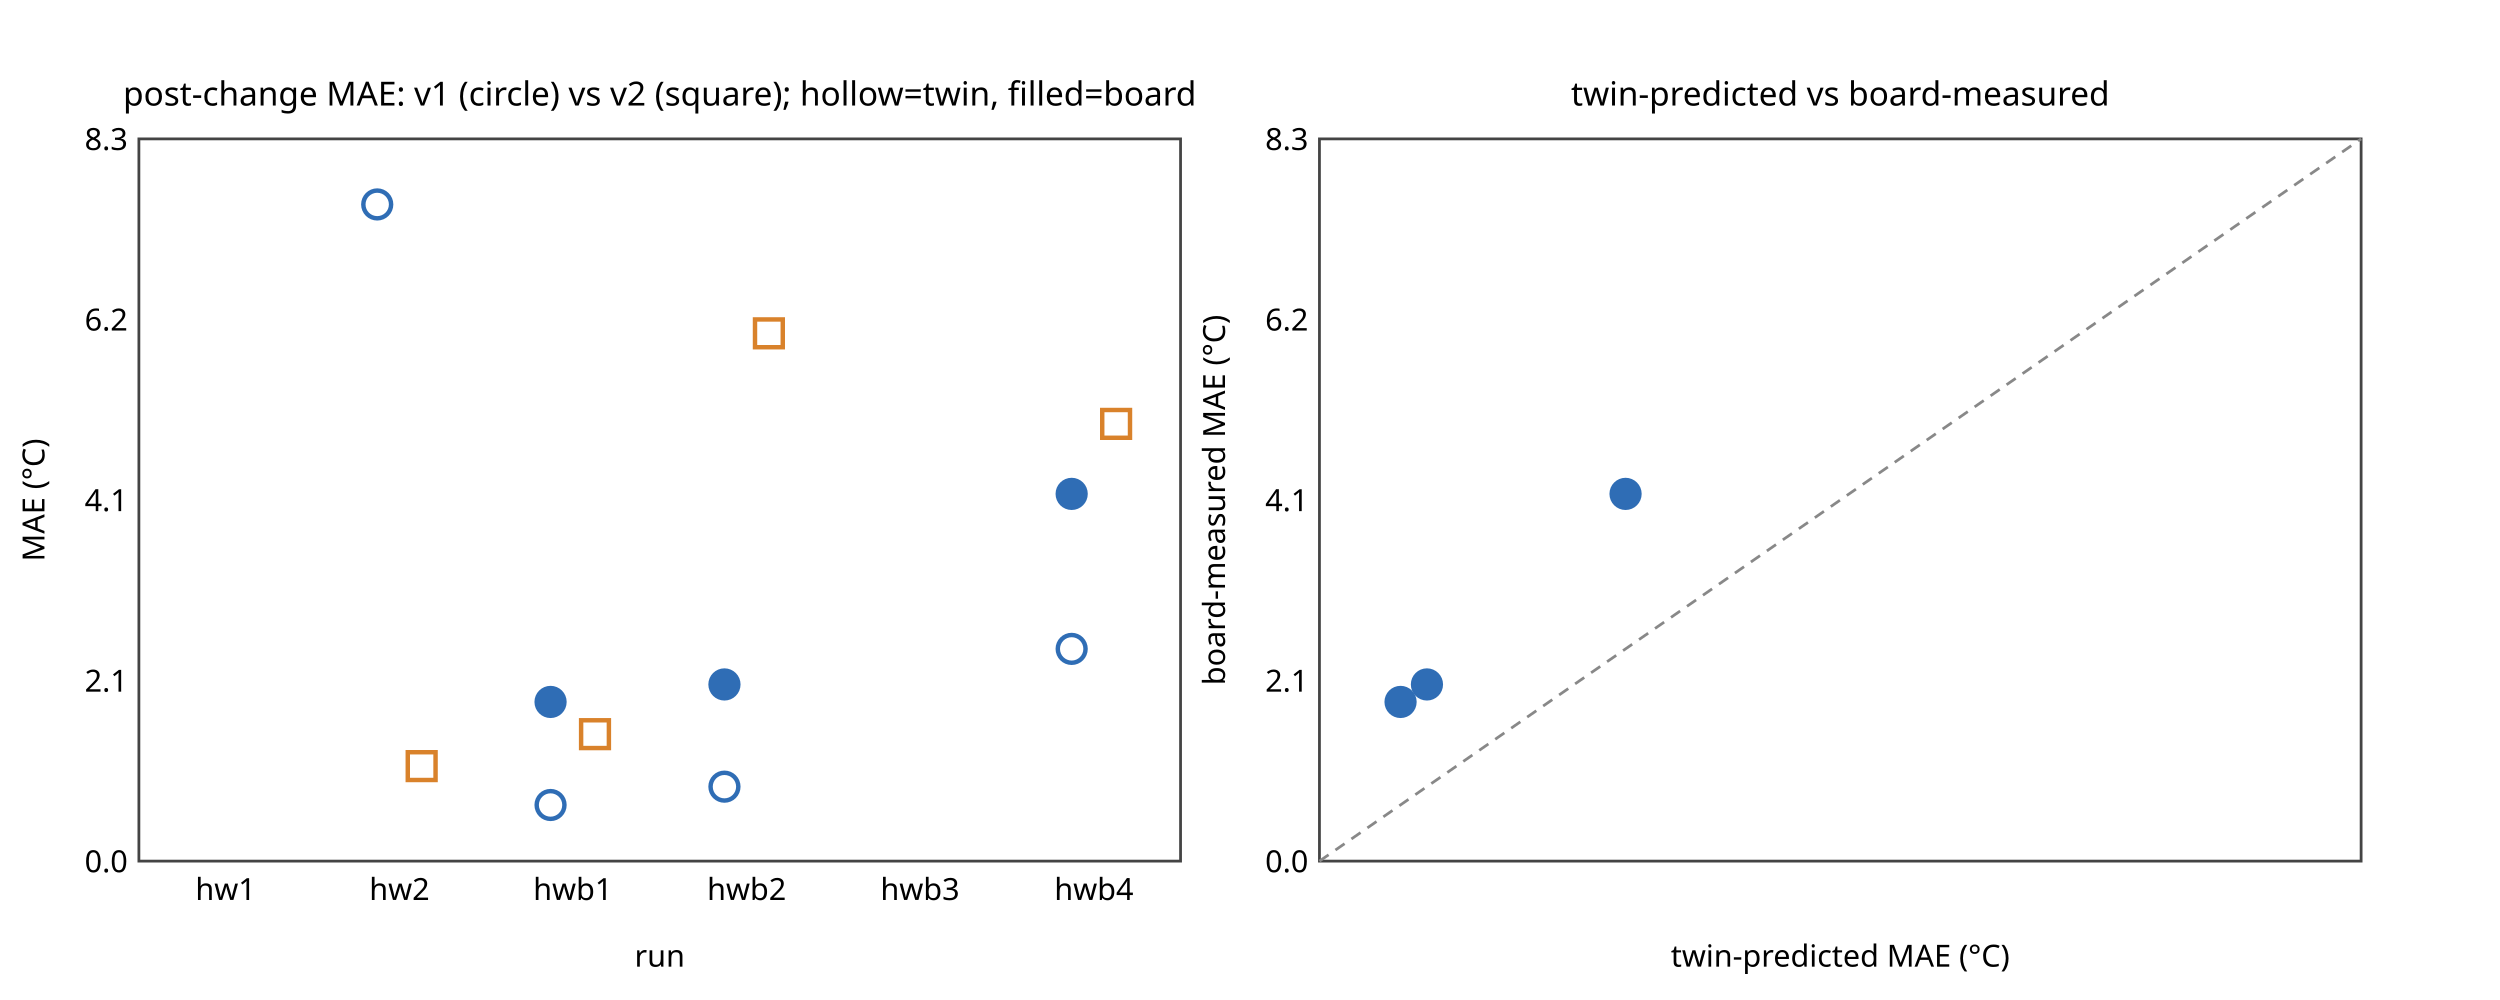
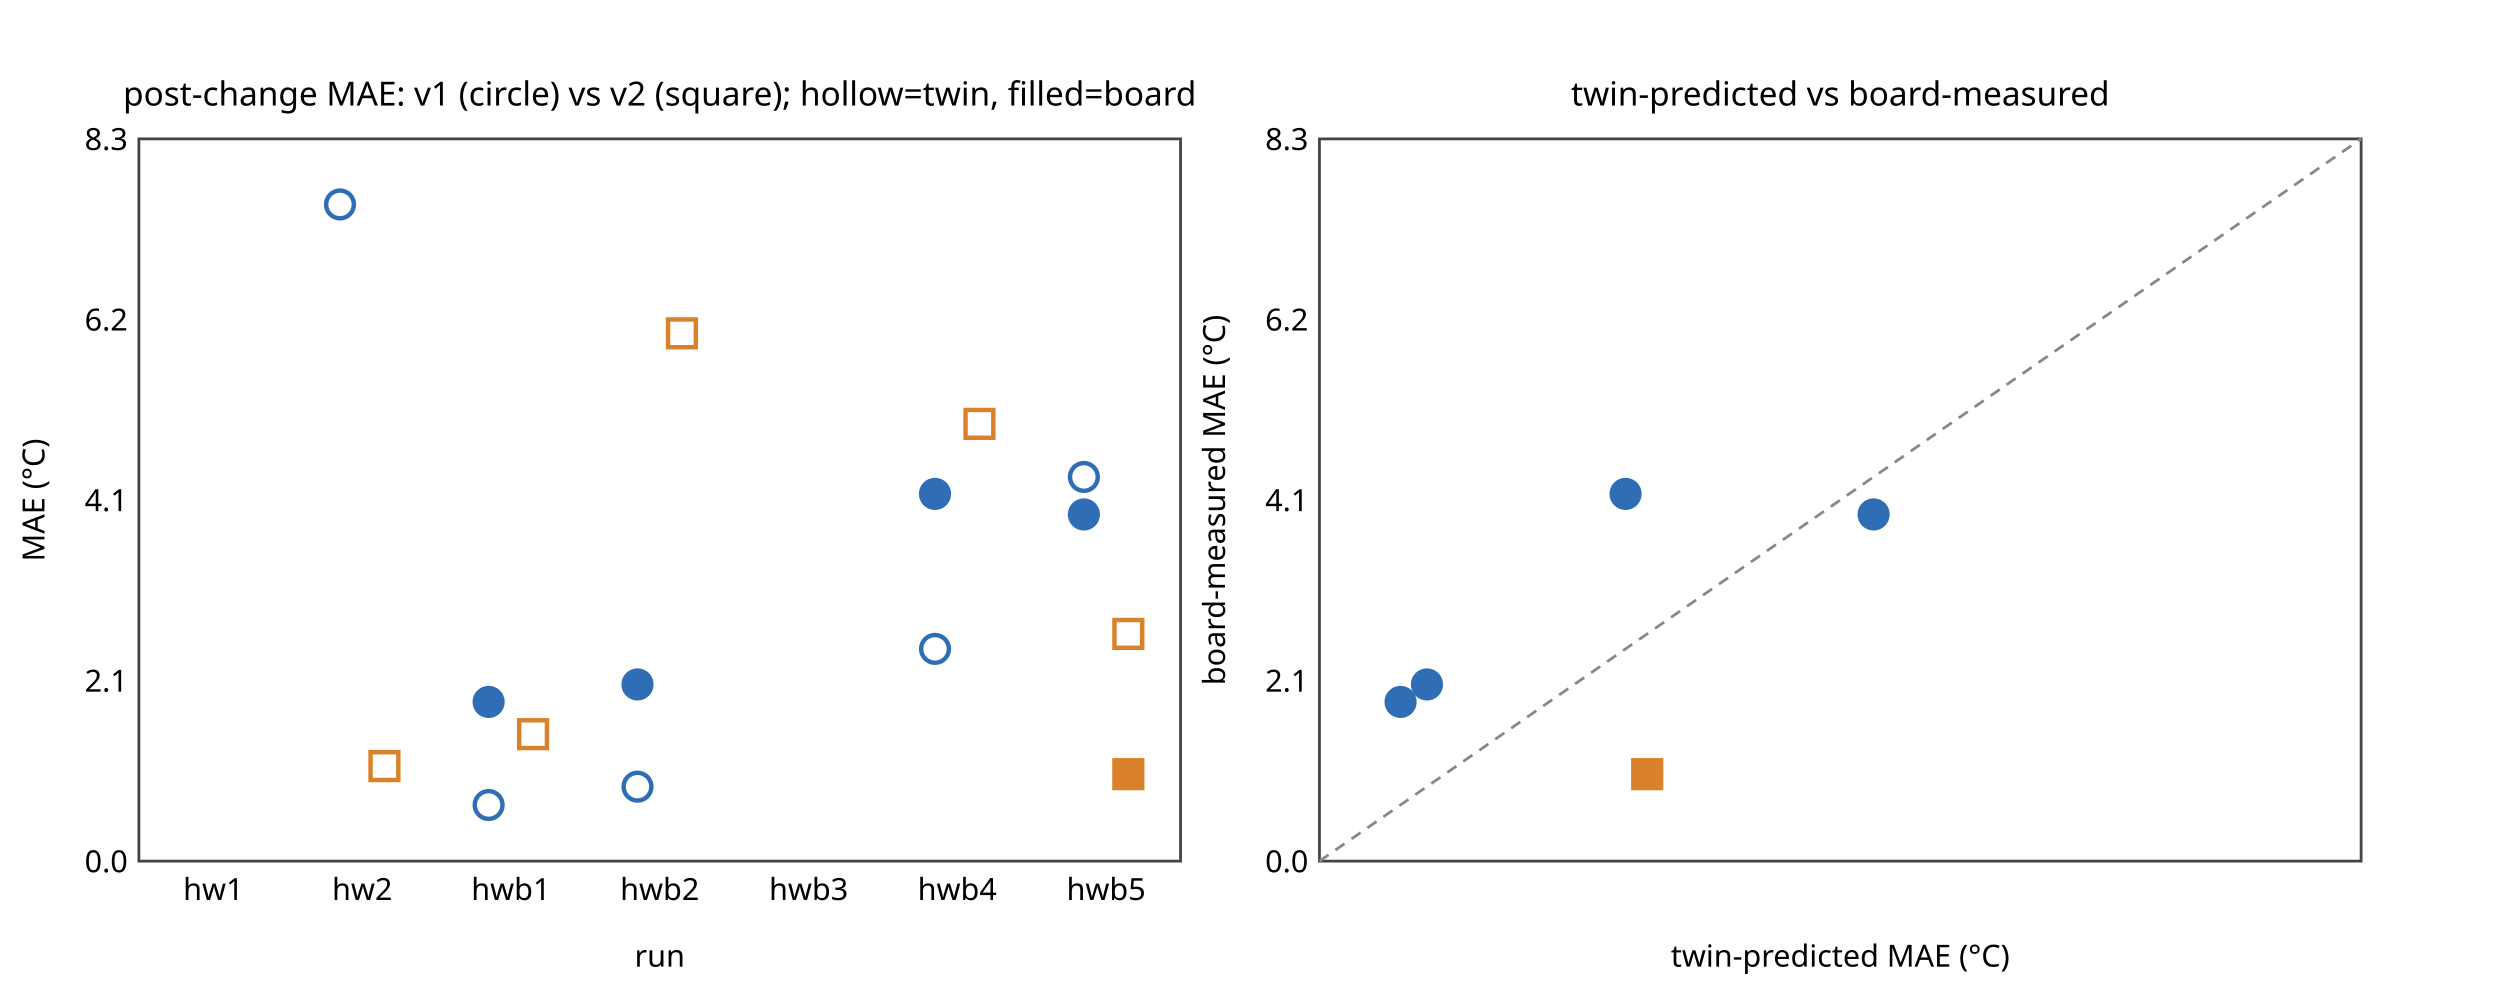
<svg xmlns="http://www.w3.org/2000/svg" width="900" height="360" viewBox="0 0 900 360" font-family="sans-serif" font-size="11">
  <rect width="900" height="360" fill="#ffffff" />
  <rect x="50.0" y="50" width="375.0" height="260" fill="none" stroke="#444" />
  <text x="237.5" y="38" text-anchor="middle" font-size="12">post-change MAE: v1 (circle) vs v2 (square); hollow=twin, filled=board</text>
  <text x="237.5" y="348" text-anchor="middle">run</text>
  <text x="16.0" y="180.0" text-anchor="middle" transform="rotate(-90 16.0 180.0)">MAE (°C)</text>
  <text x="46.0" y="314.0" text-anchor="end">0.0</text>
  <text x="46.0" y="249.0" text-anchor="end">2.1</text>
  <text x="46.0" y="184.0" text-anchor="end">4.1</text>
  <text x="46.0" y="119.0" text-anchor="end">6.2</text>
  <text x="46.0" y="54.0" text-anchor="end">8.3</text>
-   <text x="81.2" y="324" text-anchor="middle">hw1</text>
-   <text x="143.8" y="324" text-anchor="middle">hw2</text>
-   <circle cx="135.8" cy="73.6" r="5" fill="none" stroke="#2f6db5" stroke-width="1.6" />
-   <rect x="146.8" y="270.8" width="10" height="10" fill="none" stroke="#d9822b" stroke-width="1.6" />
-   <text x="206.2" y="324" text-anchor="middle">hwb1</text>
-   <circle cx="198.2" cy="289.8" r="5" fill="none" stroke="#2f6db5" stroke-width="1.6" />
-   <circle cx="198.2" cy="252.7" r="5" fill="#2f6db5" stroke="#2f6db5" stroke-width="1.6" />
-   <rect x="209.2" y="259.3" width="10" height="10" fill="none" stroke="#d9822b" stroke-width="1.6" />
-   <text x="268.8" y="324" text-anchor="middle">hwb2</text>
-   <circle cx="260.8" cy="283.2" r="5" fill="none" stroke="#2f6db5" stroke-width="1.6" />
-   <circle cx="260.8" cy="246.4" r="5" fill="#2f6db5" stroke="#2f6db5" stroke-width="1.6" />
-   <rect x="271.8" y="115.0" width="10" height="10" fill="none" stroke="#d9822b" stroke-width="1.6" />
-   <text x="331.2" y="324" text-anchor="middle">hwb3</text>
-   <text x="393.8" y="324" text-anchor="middle">hwb4</text>
-   <circle cx="385.8" cy="233.6" r="5" fill="none" stroke="#2f6db5" stroke-width="1.6" />
-   <circle cx="385.8" cy="177.8" r="5" fill="#2f6db5" stroke="#2f6db5" stroke-width="1.6" />
-   <rect x="396.8" y="147.6" width="10" height="10" fill="none" stroke="#d9822b" stroke-width="1.6" />
+   <text x="76.8" y="324" text-anchor="middle">hw1</text>
+   <text x="130.4" y="324" text-anchor="middle">hw2</text>
+   <circle cx="122.4" cy="73.6" r="5" fill="none" stroke="#2f6db5" stroke-width="1.6" />
+   <rect x="133.4" y="270.8" width="10" height="10" fill="none" stroke="#d9822b" stroke-width="1.6" />
+   <text x="183.9" y="324" text-anchor="middle">hwb1</text>
+   <circle cx="175.9" cy="289.8" r="5" fill="none" stroke="#2f6db5" stroke-width="1.6" />
+   <circle cx="175.9" cy="252.7" r="5" fill="#2f6db5" stroke="#2f6db5" stroke-width="1.6" />
+   <rect x="186.9" y="259.3" width="10" height="10" fill="none" stroke="#d9822b" stroke-width="1.6" />
+   <text x="237.5" y="324" text-anchor="middle">hwb2</text>
+   <circle cx="229.5" cy="283.2" r="5" fill="none" stroke="#2f6db5" stroke-width="1.6" />
+   <circle cx="229.5" cy="246.4" r="5" fill="#2f6db5" stroke="#2f6db5" stroke-width="1.6" />
+   <rect x="240.5" y="115.0" width="10" height="10" fill="none" stroke="#d9822b" stroke-width="1.6" />
+   <text x="291.1" y="324" text-anchor="middle">hwb3</text>
+   <text x="344.6" y="324" text-anchor="middle">hwb4</text>
+   <circle cx="336.6" cy="233.6" r="5" fill="none" stroke="#2f6db5" stroke-width="1.6" />
+   <circle cx="336.6" cy="177.8" r="5" fill="#2f6db5" stroke="#2f6db5" stroke-width="1.6" />
+   <rect x="347.6" y="147.6" width="10" height="10" fill="none" stroke="#d9822b" stroke-width="1.6" />
+   <text x="398.2" y="324" text-anchor="middle">hwb5</text>
+   <circle cx="390.2" cy="171.7" r="5" fill="none" stroke="#2f6db5" stroke-width="1.6" />
+   <circle cx="390.2" cy="185.2" r="5" fill="#2f6db5" stroke="#2f6db5" stroke-width="1.6" />
+   <rect x="401.2" y="223.2" width="10" height="10" fill="none" stroke="#d9822b" stroke-width="1.6" />
+   <rect x="401.2" y="273.7" width="10" height="10" fill="#d9822b" stroke="#d9822b" stroke-width="1.6" />
  <rect x="475.0" y="50" width="375.0" height="260" fill="none" stroke="#444" />
  <text x="662.5" y="38" text-anchor="middle" font-size="12">twin-predicted vs board-measured</text>
  <text x="662.5" y="348" text-anchor="middle">twin-predicted MAE (°C)</text>
  <text x="441.0" y="180.0" text-anchor="middle" transform="rotate(-90 441.0 180.0)">board-measured MAE (°C)</text>
  <text x="471.0" y="314.0" text-anchor="end">0.0</text>
  <text x="471.0" y="249.0" text-anchor="end">2.1</text>
  <text x="471.0" y="184.0" text-anchor="end">4.1</text>
  <text x="471.0" y="119.0" text-anchor="end">6.2</text>
  <text x="471.0" y="54.0" text-anchor="end">8.3</text>
  <line x1="475.0" y1="310" x2="850.0" y2="50" stroke="#888" stroke-dasharray="4 3" />
  <circle cx="504.2" cy="252.7" r="5" fill="#2f6db5" stroke="#2f6db5" stroke-width="1.6" />
  <circle cx="513.7" cy="246.4" r="5" fill="#2f6db5" stroke="#2f6db5" stroke-width="1.6" />
  <circle cx="585.2" cy="177.8" r="5" fill="#2f6db5" stroke="#2f6db5" stroke-width="1.6" />
+   <circle cx="674.5" cy="185.2" r="5" fill="#2f6db5" stroke="#2f6db5" stroke-width="1.6" />
+   <rect x="588.0" y="273.7" width="10" height="10" fill="#d9822b" stroke="#d9822b" stroke-width="1.6" />
</svg>
